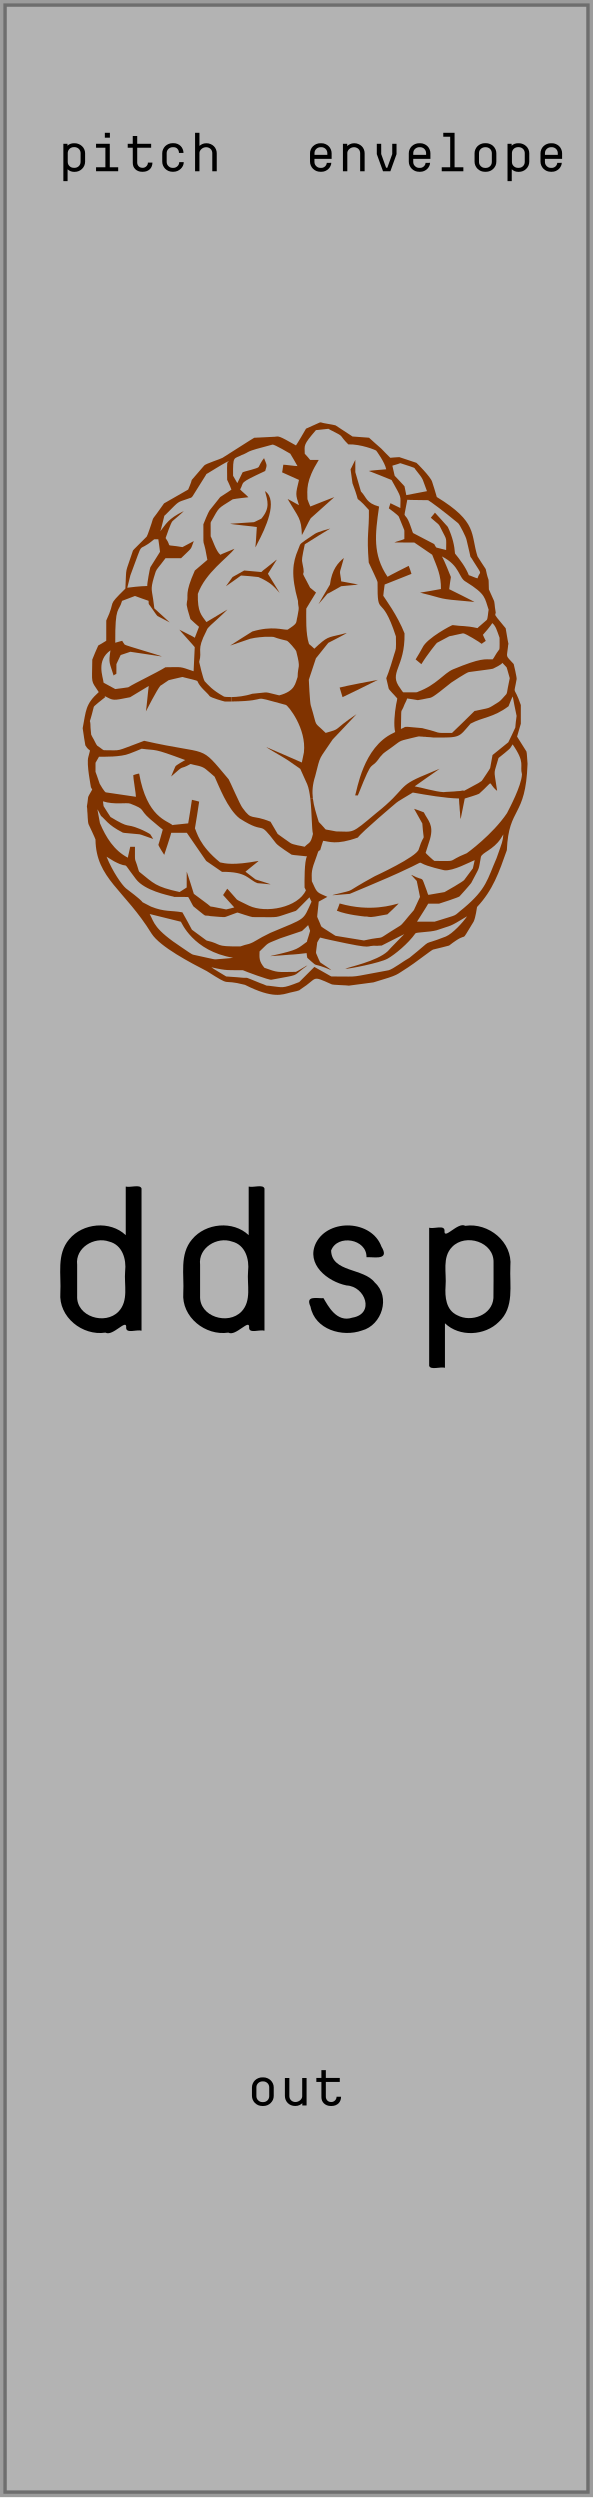
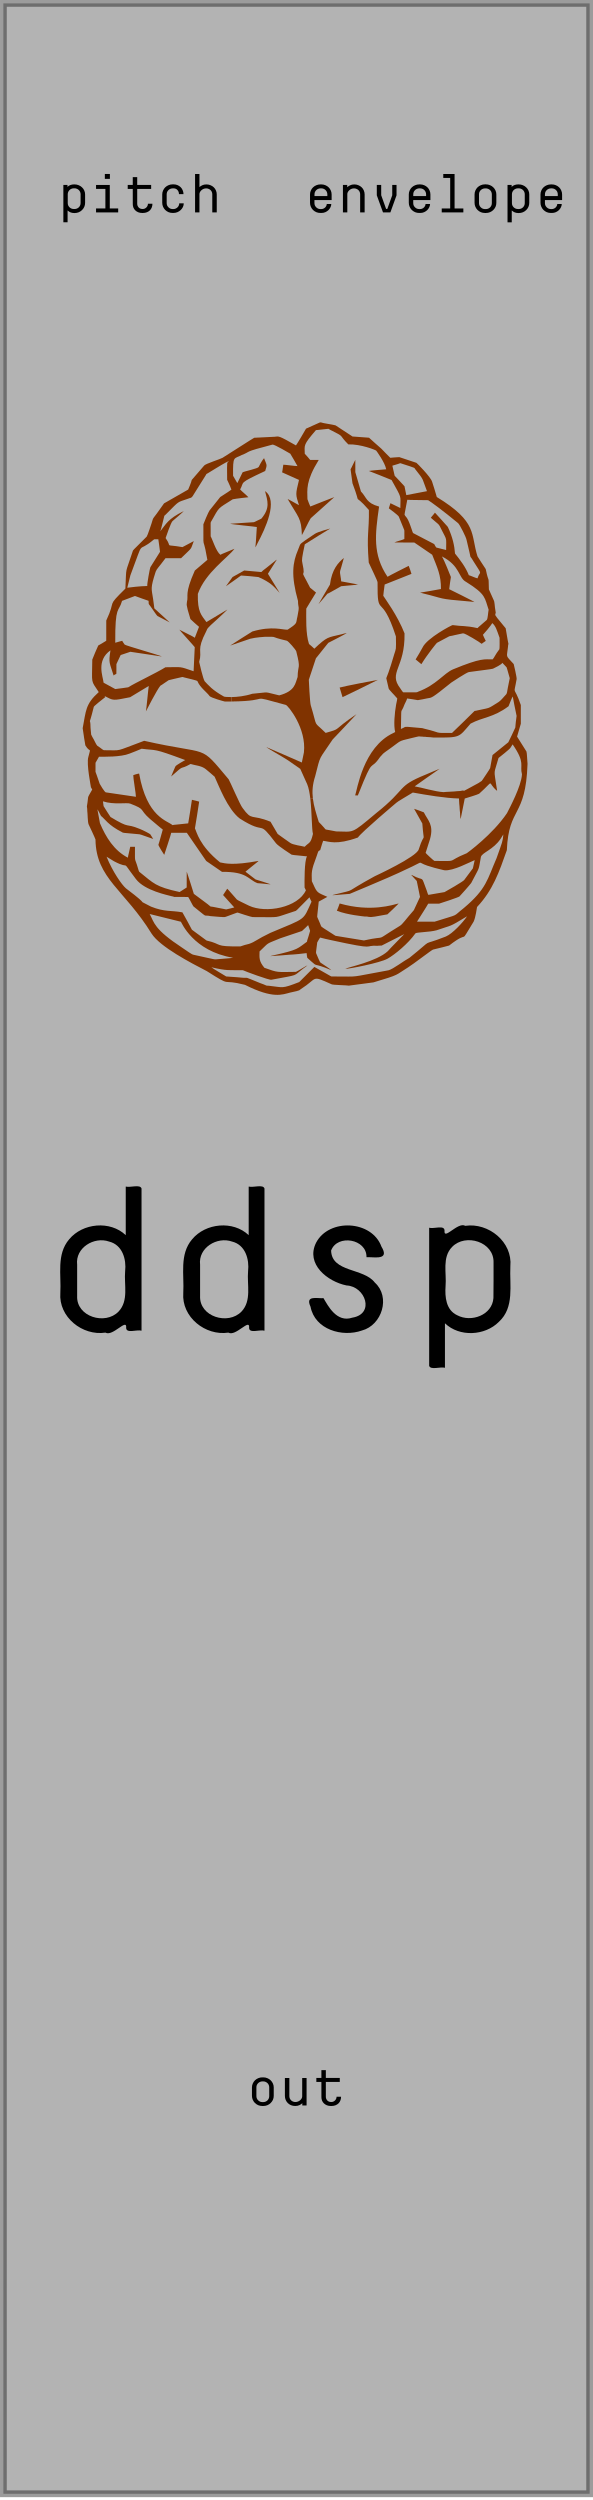
<svg xmlns="http://www.w3.org/2000/svg" width="30.48mm" height="128.5mm" viewBox="0 0 30.48 128.5" version="1.1" id="svg8">
  <defs id="defs2">
    <linearGradient id="b8b09e1c-faa9-4d01-91c8-df52100a3bde" x1="67.5" x2="67.5" y2="380" gradientUnits="userSpaceOnUse">
      <stop offset="0" stop-color="#ebebeb" id="stop2" />
      <stop offset="1" stop-color="#e1e1e1" id="stop4" />
    </linearGradient>
    <linearGradient id="b8b09e1c-faa9-4d01-91c8-df52100a3bde-3" x1="67.5" x2="67.5" y2="380" gradientUnits="userSpaceOnUse">
      <stop offset="0" stop-color="#ebebeb" id="stop2-2" />
      <stop offset="1" stop-color="#e1e1e1" id="stop4-1" />
    </linearGradient>
    <linearGradient id="b8b09e1c-faa9-4d01-91c8-df52100a3bde-5" x1="67.5" x2="67.5" y2="380" gradientUnits="userSpaceOnUse">
      <stop offset="0" stop-color="#ebebeb" id="stop2-3" />
      <stop offset="1" stop-color="#e1e1e1" id="stop4-16" />
    </linearGradient>
    <linearGradient id="b8b09e1c-faa9-4d01-91c8-df52100a3bde-6" x1="67.5" x2="67.5" y2="380" gradientUnits="userSpaceOnUse">
      <stop offset="0" stop-color="#ebebeb" id="stop2-4" />
      <stop offset="1" stop-color="#e1e1e1" id="stop4-7" />
    </linearGradient>
  </defs>
  <g id="layer2" transform="matrix(0.9958208,0,0,1.000006,-0.3290048,-0.5627446)" style="display:inline">
    <rect style="opacity:1;fill:#b3b3b3;stroke:#000000;stroke-width:0.348;stroke-opacity:0.39" id="rect174" width="30.26" height="128.005" x="0.505" y="0.737" />
-     <g aria-label="pitch" transform="matrix(1.002099,0,0,0.9979054,0,5.291637)" id="text102-4-7" style="font-style:normal;font-variant:normal;font-weight:normal;font-stretch:normal;font-size:2.828px;line-height:1.25;font-family:DecimaMonoW01-Regular;-inkscape-font-specification:'DecimaMonoW01-Regular, Normal';font-variant-ligatures:normal;font-variant-caps:normal;font-variant-numeric:normal;font-variant-east-asian:normal;display:inline;stroke-width:0.265">
+     <g aria-label="pitch" transform="matrix(1.002099,0,0,0.9979054,0,7.408292)" id="text102-4-7" style="font-style:normal;font-variant:normal;font-weight:normal;font-stretch:normal;font-size:2.828px;line-height:1.25;font-family:DecimaMonoW01-Regular;-inkscape-font-specification:'DecimaMonoW01-Regular, Normal';font-variant-ligatures:normal;font-variant-caps:normal;font-variant-numeric:normal;font-variant-east-asian:normal;display:inline;stroke-width:0.265">
      <path d="m 3.593,2.667 h 0.212 v 0.099 q 0.065,-0.065 0.153,-0.096 0.088,-0.031 0.178,-0.031 h 0.04 q 0.11,0 0.209,0.042 0.099,0.04 0.17,0.11 0.074,0.068 0.116,0.164 0.042,0.093 0.042,0.201 v 0.433 q 0,0.107 -0.042,0.204 -0.042,0.096 -0.116,0.167 -0.071,0.071 -0.17,0.113 -0.099,0.04 -0.209,0.04 h -0.034 q -0.091,0 -0.178,-0.034 -0.088,-0.037 -0.153,-0.099 V 4.59 H 3.593 Z m 0.888,0.478 q 0,-0.062 -0.025,-0.119 Q 4.433,2.969 4.39,2.93 4.348,2.887 4.291,2.865 4.235,2.839 4.167,2.839 H 4.136 q -0.068,0 -0.127,0.025 -0.057,0.023 -0.099,0.065 -0.042,0.042 -0.068,0.099 -0.023,0.057 -0.023,0.119 v 0.453 q 0,0.065 0.023,0.122 0.025,0.054 0.068,0.096 0.042,0.04 0.099,0.065 0.059,0.023 0.127,0.023 H 4.167 q 0.068,0 0.124,-0.023 0.057,-0.025 0.099,-0.065 0.042,-0.042 0.065,-0.096 0.025,-0.057 0.025,-0.122 z" style="stroke-width:0.265" id="path106" />
      <path d="m 5.277,2.667 h 0.707 V 3.877 H 6.417 V 4.081 H 5.277 V 3.877 H 5.758 V 2.87 H 5.277 Z M 5.73,2.101 H 5.99 V 2.353 H 5.73 Z" style="stroke-width:0.265" id="path108" />
      <path d="M 7.168,2.87 H 6.908 V 2.667 H 7.168 V 2.265 H 7.397 V 2.667 H 8.115 V 2.87 H 7.397 v 0.766 q 0,0.107 0.074,0.189 0.074,0.079 0.192,0.079 h 0.028 q 0.054,0 0.099,-0.023 0.048,-0.023 0.082,-0.059 0.037,-0.037 0.057,-0.085 0.02,-0.048 0.02,-0.102 h 0.232 q 0,0.102 -0.034,0.189 -0.031,0.085 -0.096,0.15 -0.062,0.062 -0.156,0.099 -0.09,0.037 -0.212,0.037 h -0.028 q -0.116,0 -0.206,-0.037 -0.091,-0.037 -0.153,-0.099 -0.062,-0.062 -0.096,-0.144 -0.031,-0.085 -0.031,-0.178 z" style="stroke-width:0.265" id="path110" />
      <path d="m 9.548,3.139 q 0,-0.122 -0.076,-0.209 -0.074,-0.088 -0.209,-0.088 h -0.031 q -0.068,0 -0.127,0.025 -0.057,0.023 -0.099,0.065 -0.042,0.04 -0.068,0.096 -0.023,0.057 -0.023,0.119 v 0.453 q 0,0.065 0.023,0.122 0.025,0.054 0.068,0.096 0.042,0.042 0.099,0.068 0.059,0.023 0.127,0.023 h 0.017 q 0.068,0 0.124,-0.023 0.057,-0.025 0.099,-0.065 0.042,-0.04 0.065,-0.093 0.025,-0.057 0.025,-0.116 h 0.232 q 0,0.099 -0.042,0.189 -0.042,0.09 -0.116,0.158 -0.071,0.068 -0.17,0.11 -0.099,0.04 -0.209,0.04 h -0.034 q -0.113,0 -0.212,-0.04 Q 8.915,4.027 8.841,3.956 8.771,3.886 8.728,3.79 8.686,3.693 8.686,3.586 V 3.156 q 0,-0.107 0.042,-0.201 0.042,-0.096 0.113,-0.167 0.074,-0.071 0.17,-0.11 0.099,-0.042 0.212,-0.042 h 0.048 q 0.11,0 0.204,0.04 0.093,0.04 0.161,0.107 0.068,0.068 0.105,0.161 0.04,0.091 0.04,0.195 z" style="stroke-width:0.265" id="path112" />
      <path d="M 11.264,4.081 V 3.148 q 0,-0.062 -0.023,-0.119 -0.023,-0.057 -0.065,-0.096 -0.042,-0.042 -0.102,-0.065 -0.057,-0.025 -0.124,-0.025 -0.068,0 -0.133,0.025 -0.062,0.025 -0.11,0.068 -0.048,0.042 -0.076,0.096 -0.028,0.051 -0.028,0.102 v 0.947 h -0.226 v -1.98 h 0.226 v 0.676 q 0.051,-0.048 0.141,-0.093 0.09,-0.045 0.218,-0.045 0.116,0 0.212,0.042 0.099,0.04 0.17,0.11 0.071,0.068 0.11,0.164 0.04,0.093 0.04,0.201 V 4.081 Z" style="stroke-width:0.265" id="path114" />
    </g>
    <g id="ba5d43d3-4b1f-4edf-a122-4eca169245ef" data-name="components" style="display:inline" transform="matrix(0.2645833,0,0,0.2645833,-2.578269,2.221235)">
      <g aria-label="ddsp" id="text2776" style="font-size:40px;line-height:1.25;font-family:DecimaMonoW01-Regular;-inkscape-font-specification:'DecimaMonoW01-Regular, Normal'">
        <path id="path70" d="m 38.603,252.242 c -0.91,-0.279 -2.996,0.618 -3,-0.568 0.203,-1.978 -2.627,1.78 -4.042,0.94 -4.475,0.683 -9.163,-3.019 -8.797,-7.711 0.204,-3.519 -0.79,-7.483 1.725,-10.419 2.638,-3.168 7.996,-3.679 11.035,-0.802 0,-3.147 0,-6.293 0,-9.44 0.91,0.243 2.799,-0.493 3.08,0.378 0,9.207 0,18.414 0,27.622 z m -12.56,-6.76 c -0.195,4.056 5.487,5.74 8.08,3.04 2.016,-2.109 1.053,-5.193 1.28,-7.809 0.278,-2.355 -0.534,-5.156 -3.13,-5.788 -2.908,-1.02 -6.622,1.201 -6.23,4.496 0,2.021 0,4.041 0,6.062 z" />
        <path id="path72" d="m 62.587,252.242 c -0.91,-0.279 -2.996,0.618 -3,-0.568 0.203,-1.978 -2.627,1.78 -4.042,0.94 -4.475,0.683 -9.163,-3.019 -8.797,-7.711 0.204,-3.519 -0.79,-7.483 1.725,-10.419 2.638,-3.168 7.996,-3.679 11.035,-0.802 0,-3.147 0,-6.293 0,-9.44 0.91,0.243 2.799,-0.493 3.08,0.378 0,9.207 0,18.414 0,27.622 z m -12.56,-6.76 c -0.195,4.056 5.487,5.74 8.08,3.04 2.016,-2.109 1.053,-5.193 1.28,-7.809 0.278,-2.355 -0.534,-5.156 -3.13,-5.788 -2.908,-1.02 -6.622,1.201 -6.23,4.496 0,2.021 0,4.041 0,6.062 z" />
        <path id="path74" d="m 82.491,237.962 c 0.074,-3.575 -5.692,-4.516 -6.902,-1.298 0.102,4.296 6.372,3.36 8.532,6.237 3.113,2.794 1.383,8.265 -2.51,9.3 -3.841,1.362 -9.188,-0.173 -10.04,-4.62 -1.06,-2.269 1.218,-1.572 2.528,-1.66 0.883,1.476 2.566,4.815 5.627,3.787 4.447,-0.728 2.549,-6.091 -1.135,-6.257 -3.7,-0.753 -8.008,-4.14 -5.94,-8.29 2.502,-4.797 10.886,-4.403 12.76,0.76 1.483,2.424 -0.806,2.106 -2.438,2.04 -0.161,0 -0.322,0 -0.482,0 z" />
        <path id="path76" d="m 94.716,232.242 c 0.91,0.279 2.996,-0.618 3,0.568 -0.203,1.978 2.627,-1.78 4.042,-0.94 4.515,-0.67 9.259,3.124 8.797,7.86 -0.179,3.679 0.84,7.984 -2.24,10.792 -2.716,2.728 -7.697,2.989 -10.52,0.28 0,2.88 0,5.76 0,8.64 -0.91,-0.243 -2.799,0.493 -3.08,-0.378 0,-8.941 0,-17.881 0,-26.822 z m 12.56,6.76 c 0.125,-4.03 -5.464,-5.735 -8.08,-3.04 -2.006,2.041 -1.058,5.065 -1.28,7.62 -0.148,2.121 0.081,4.661 2.292,5.667 2.7,1.432 6.814,-0.017 7.045,-3.355 0.051,-2.296 0.009,-4.595 0.022,-6.892 z" />
      </g>
    </g>
    <g aria-label="out" transform="scale(1.002099,0.9979054)" id="text102-2" style="font-style:normal;font-variant:normal;font-weight:normal;font-stretch:normal;font-size:2.828px;line-height:1.25;font-family:DecimaMonoW01-Regular;-inkscape-font-specification:'DecimaMonoW01-Regular, Normal';font-variant-ligatures:normal;font-variant-caps:normal;font-variant-numeric:normal;font-variant-east-asian:normal;display:inline;stroke-width:0.265">
      <path d="m 14.429,108.517 q 0,0.107 -0.042,0.204 -0.042,0.093 -0.116,0.164 -0.071,0.071 -0.17,0.113 -0.099,0.04 -0.209,0.04 h -0.048 q -0.113,0 -0.212,-0.04 -0.096,-0.042 -0.17,-0.113 -0.071,-0.071 -0.113,-0.167 -0.042,-0.096 -0.042,-0.204 v -0.43 q 0,-0.107 0.042,-0.201 0.042,-0.096 0.113,-0.167 0.074,-0.071 0.17,-0.11 0.099,-0.042 0.212,-0.042 h 0.048 q 0.11,0 0.209,0.042 0.099,0.04 0.17,0.11 0.074,0.071 0.116,0.167 0.042,0.093 0.042,0.201 z m -0.232,-0.441 q 0,-0.062 -0.025,-0.119 -0.023,-0.057 -0.065,-0.096 -0.042,-0.042 -0.099,-0.065 -0.057,-0.025 -0.124,-0.025 h -0.031 q -0.068,0 -0.127,0.025 -0.057,0.023 -0.099,0.065 -0.042,0.04 -0.068,0.096 -0.023,0.057 -0.023,0.119 v 0.453 q 0,0.065 0.023,0.122 0.025,0.054 0.068,0.096 0.042,0.042 0.099,0.068 0.059,0.023 0.127,0.023 h 0.031 q 0.068,0 0.124,-0.023 0.057,-0.025 0.099,-0.065 0.042,-0.042 0.065,-0.096 0.025,-0.057 0.025,-0.122 z" id="path202" />
      <path d="m 15.234,107.595 v 0.933 q 0,0.065 0.023,0.122 0.023,0.054 0.065,0.096 0.042,0.04 0.099,0.065 0.059,0.023 0.127,0.023 0.068,0 0.13,-0.025 0.065,-0.025 0.113,-0.068 0.048,-0.042 0.076,-0.093 0.028,-0.054 0.028,-0.105 v -0.947 h 0.226 v 1.414 H 15.901 v -0.116 q -0.051,0.051 -0.144,0.099 -0.093,0.045 -0.221,0.045 -0.116,0 -0.215,-0.04 -0.096,-0.04 -0.167,-0.11 -0.071,-0.071 -0.11,-0.164 -0.04,-0.096 -0.04,-0.204 v -0.925 z" id="path204" />
      <path d="m 16.884,107.798 h -0.26 v -0.204 h 0.26 v -0.402 h 0.229 v 0.402 h 0.718 v 0.204 h -0.718 v 0.766 q 0,0.107 0.074,0.189 0.074,0.079 0.192,0.079 h 0.028 q 0.054,0 0.099,-0.023 0.048,-0.023 0.082,-0.059 0.037,-0.037 0.057,-0.085 0.02,-0.048 0.02,-0.102 h 0.232 q 0,0.102 -0.034,0.189 -0.031,0.085 -0.096,0.15 -0.062,0.062 -0.156,0.099 -0.09,0.037 -0.212,0.037 h -0.028 q -0.116,0 -0.206,-0.037 -0.09,-0.037 -0.153,-0.099 -0.062,-0.062 -0.096,-0.144 -0.031,-0.085 -0.031,-0.178 z" id="path206" />
    </g>
    <g id="XMLID_1_" transform="matrix(0.01847649,0,0,0.01839916,3.439927,20.78962)" style="fill:#803300">
      <path d="m 969.478,296.833 c 0,0.01 0,0.03 -0.01,0.04 -0.15,-0.02 0.01,-0.04 0.01,-0.04 z" id="path268" style="fill:#803300" />
      <path d="m 887.138,799.953 c -5.58,3.2 -95.63,47.27 -98.52,48.27 l -8.1,-26.79 c 13.08,-3.84 100.47,-20.65 106.62,-21.48 z" id="path270" style="fill:#803300" />
      <path d="m 780.568,1424.613 c 87.23,24.81 148.16,3.89 164.84,-0.07 -0.35,1.25 -30.44,29.56 -31.39,30.43 -11.52,1.82 -22.94,4.25 -34.44,6.19 -20.22,3.5 -16.26,-0.9 -29.58,-0.18 -1,-0.22 -48.14,-4.36 -77.19,-16.08 3.18,-6.52 5.06,-13.57 7.76,-20.29 z" id="path272" style="fill:#803300" />
      <path d="m 784.798,538.293 c -36.07,19.64 -29.68,17.46 -38.47,20.99 -1.59,2.38 -24.33,28.58 -24.8,28.96 1.48,-3.47 17.29,-29.18 31.95,-54.49 5.35,-42.38 22.69,-61.04 38.8,-74.34 -11.97,46.79 -12.57,29.93 -8.27,57.55 0.19,2.6 0.83,5.16 0.73,7.79 5.03,1.27 42.3,7.26 47.28,9.14 -3.95,0 -43.34,4.39 -47.22,4.4 z" id="path274" style="fill:#803300" />
      <path d="m 663.148,791.873 c 0.56,-35.63 9.42,-19.58 -3.79,-71.55 -1.25,-4.52 -21.88,-28.65 -26.45,-29.77 -53.36,-12.42 -20.88,-10.71 -61.19,-10.92 0,0 -24.74,1.28 -41.07,5.46 -3.35,0.88 -56.04,19.13 -56.04,19.13 0.75,-1.01 60.92,-38.77 61.99,-39.43 56.05,-16.58 85.34,-3.94 98.66,-5.1 29.88,-19.62 22.14,-16.88 27.51,-37.3 6.6,-32.28 1.56,-21.31 1.43,-42.88 -20.23,-72.43 -14.88,-107.64 0.15,-142.89 6.94,-15.35 0.98,-13.32 20.44,-26.77 5.96,-4.12 14.31,-9.69 26.13,-17.65 9.23,-6.22 42.46,-14.98 43.48,-15.11 -2.83,1.55 -56.98,34.55 -71.24,44.12 -8.06,38.1 -8.88,44.06 -6.8,51.94 12.55,56.34 -13.93,1.19 21.67,69.33 1.4,1.44 15.71,12.95 16.51,13.5 -7.25,12.22 -27.31,44.11 -27.27,44.87 0.05,21.72 -2.06,70.27 7.66,98.88 1.29,1.17 12.83,10.55 14.86,13.15 36.85,-34.6 36.82,-30.85 75.13,-40.08 5.16,-1.13 10.17,-3.26 15.5,-3.42 -1.53,1.03 -41.71,22.65 -51.67,27.19 -0.24,0.41 -34.33,42.61 -34.5,43.12 0,0 -1.56,5.44 -19.82,59.97 -0.17,0.41 3.01,63.47 5.28,70.87 20.84,68.6 4.73,41.01 41.74,77.58 47.34,-13.77 13.42,-2.82 86.24,-52.42 -0.82,1.51 -65.76,69.67 -66.63,70.67 -40.52,61.16 -32.67,39.56 -48.97,103.04 -7.48,23.06 -8.68,42.84 -6.31,62.35 l -7.13,0.64 c -1.85,-16.25 -4.57,-31.01 -8.83,-41.08 -1.73,-4.21 -19.3,-42.75 -19.3,-42.76 -0.16,-0.08 -32.97,-23.02 -33.12,-23.12 -17.88,-11.93 -59.31,-34.6 -61.64,-37.69 2.5,0.77 96.83,42.03 99.14,43.05 l 5.82,-28.08 c 7.71,-67.53 -44.57,-131.44 -50.49,-132.81 -114.88,-31.13 -29.46,-11.13 -151.72,-9.55 l -0.14,-12.33 c 15.34,-0.24 37.01,-2.35 58.18,-9.29 53.71,-4.63 26.95,-6.46 75.2,4.51 44.81,-11.95 44.71,-33.62 51.4,-51.37 z" id="path276" style="fill:#803300" />
      <path d="m 572.148,272.573 c 37.76,26.53 0.62,104.93 -21,145.59 -1.67,3.98 -3.53,7.89 -5.66,11.63 -0.57,-5.46 1.09,-10.78 1.1,-16.21 0.17,-0.59 2.6,-36.57 2.58,-40.63 -5.93,-1.42 -70.93,-7.29 -74.57,-9.16 0,0 7.18,-0.74 66.54,-4.34 7,-2.9 13.66,-6.81 20.64,-9.87 25.42,-30.17 17.4,-49.22 10.37,-77.01 z" id="path278" style="fill:#803300" />
      <path d="m 504.998,508.443 c -6.64,5.08 -39.12,27.98 -42.09,29.94 3.75,-6.04 16,-21.5 18.44,-25.69 0,0 24.67,-13.65 32.61,-18.29 0.52,-0.06 38.11,3.31 39.11,3.53 14.7,0.96 4,2.55 19.97,-8.64 32.95,-25.99 28.65,-23.58 31.88,-25.11 -0.53,0.84 -24.16,38.48 -24.76,39.27 0.9,1.18 32,52.19 32,52.19 0.08,0.22 0.23,0.68 0.31,0.91 -17.33,-19.64 -25.41,-28.84 -58.69,-43.79 -2.19,-0.63 -46.4,-4.67 -48.78,-4.32 z" id="path280" style="fill:#803300" />
      <path d="m 1141.308,778.183 c -6.71,1.35 -47.84,28.46 -48.84,29.29 -57.51,46.34 -54.11,41.75 -67.22,44.12 -1,0.21 -25.09,5.26 -26.32,5.01 -1,-0.19 -28.24,-4.86 -29.94,-4.71 -1.27,5.81 -4.81,10.71 -7.04,16.14 -12.27,33.65 -8.34,-3.72 -10.21,69.11 17.15,-7.4 6.34,-5.25 18.18,-6.03 60.64,5.52 33.62,2.35 48.47,5.58 48.46,11.34 23.01,12.16 76.04,11.5 1.61,-1.63 62.1,-59.76 62.96,-61.41 3.2,-0.05 6.21,-1.34 9.35,-1.83 35.79,-7.97 25.47,-2.83 57.43,-22.84 4.84,-2.52 16.04,-15.46 16.74,-16.46 10.05,-10.18 4.48,-3.35 14.82,-50.46 -5.85,-21.59 -8.78,-30.32 -8.78,-30.32 -0.15,-0.18 -11.14,-11.82 -11.88,-12.56 -1.38,4.53 -21.98,14.47 -25.06,15.87 -2.55,1.07 0.38,1.14 -68.7,10 z m -95.43,697.26 c 73.78,-23.56 47,-10.86 81.69,-38.2 63.64,-53.55 65.26,-79.42 91.38,-139.32 16.35,-46.46 17.16,-45.74 18.89,-66.29 -2.37,4.05 -4.96,7.95 -7.38,11.97 -20.84,31.26 -52.44,38.8 -55.35,51.18 -7.75,41.86 -1.24,22.6 -27,72.55 -4.3,6.04 -31.94,36.97 -32.94,37.68 -1.52,2.04 -55.16,19.94 -56.95,20.13 -10.11,0.06 -20.22,-0.05 -30.33,0.05 -1.64,4.14 -30.79,49.28 -31.27,50.28 16.42,-0.02 32.84,0.03 49.26,-0.03 z m -95.78,-1280.85 c -2.08,0.42 -4,1.34 -5.96,2.07 -5.46,1.67 -10.95,3.21 -16.37,4.95 1.57,7.78 6.34,27.5 6.45,28.11 0.88,1 25.3,26.52 27.47,29.33 1.76,8.24 3.32,16.54 5.05,24.79 0.22,-0.05 57.58,-10.98 57.74,-11.07 -14.19,-35.73 -6,-28.19 -32.57,-61.1 -4.7,-5.04 7.62,-1.15 -41.81,-17.08 z m 19.37,102.28 c -2.79,16.65 -7.76,38.7 -7.62,41.62 3.18,7.17 7.29,4.54 16.95,32.42 2.91,7.25 5.24,16.41 6.82,18.84 0,0.01 59.1,30.85 59.1,30.85 1.91,2.62 4.41,10.3 7.55,10.13 6.45,1.39 25.72,6.42 25.72,6.42 0.36,-37.04 2.35,-26.41 -11.92,-55.02 -10.35,-21.69 -7.31,-13.86 -30.83,-35.13 3.49,-5.02 8.18,-9.08 11.47,-14.26 2.93,2.83 34.99,38.78 35.93,39.78 13.67,28.54 18.75,53.69 20.17,74.49 14.16,17.58 29.61,37.65 38.58,60.53 4.83,1.13 18.39,7.6 24.24,8.82 7.08,-23.47 15.96,-4.62 -11.23,-47.53 -14.89,-26.28 -1.91,10.05 -19.31,-59.9 -1.46,-8.31 -19.01,-42.53 -23.47,-46.67 -21.33,-17.63 -40.07,-32.33 -54.45,-43.23 -16.31,-12.35 -27.02,-19.8 -29.56,-21.07 -51.08,-0.5 -57.52,-0.93 -58.14,-1.09 0.01,-0.01 0.01,-0.03 0.01,-0.04 0,0 -0.16,0.02 -0.01,0.04 z m -782.2,245.7 c 8.39,-1.27 34.68,-4.39 55.83,-4.89 -1.01,-5.31 7.52,-50.72 8.58,-52.33 8.72,-14.56 18.37,-28.54 27.06,-43.12 0.28,-1.1 -4.64,-33.2 -4.75,-35.12 -14.02,-0.02 -10.45,-0.35 -13.39,1.52 -49.3,41.55 -23.2,-10.37 -64.62,99.15 -3.02,11.57 -5.9,23.17 -8.71,34.79 z m 295.69,1033.68 c -112.23,-18.51 -144.41,-99.29 -145.91,-100.63 0,0 -87.12,-21.55 -87.13,-21.55 12.92,24.15 11.05,41.66 90.95,94.3 12.75,8.27 26.48,18.91 31.36,19.49 22.46,4.4 58.49,13.76 61.66,12.84 1,-0.28 46.8,-3.28 49.07,-4.45 z m -107.11,-893.83 c 0.22,-0.3 11.7,-30.35 11.83,-30.7 -3.03,-2.48 -22.56,-19.7 -24.04,-21.63 -14.16,-45.76 -9.66,-39.77 -9.73,-47.91 5.09,-18.81 -7.71,-20.91 22.04,-87.64 2.47,-2 35.02,-29.83 35.02,-29.83 0.27,-1.1 -0.49,-2.22 -0.61,-3.33 -7.99,-47.51 -9.99,-38.49 -10.44,-50.39 -0.23,-6.14 -0.05,-17.82 -0.07,-45.65 -0.05,-0.84 14.65,-35.81 17.12,-38.53 9.75,-12.68 19.76,-25.18 29.89,-37.56 16.79,-10.32 30.3,-20.09 31.3,-20.77 -4.4,-12.35 -11.39,-26.2 -11.88,-27.39 -0.61,-59.58 -0.66,-44.28 4.93,-52.44 -2.84,1.37 -5.61,2.88 -8.56,4 -8.91,4.48 -48.87,29.14 -49.94,29.79 -7.93,4.72 -1.47,-0.66 -9.22,10.59 -44.38,69.11 -29.49,53.81 -47.46,61.18 -30.49,10.73 -21.78,4.22 -57.74,40.23 -2.45,2.38 -4.72,4.96 -7.44,7.03 -4.37,15.51 -8.51,36.97 -11.41,43.36 16.13,-19.96 20.56,-34.24 65.89,-56.6 -1.85,2.77 -25.62,22.91 -31.59,28.08 -4.22,2.81 -19.11,46.52 -19.4,47.52 20.89,29.17 -8.21,15.68 47.11,25.23 0,0 29.68,-15.66 31.61,-16.81 -10.75,27.21 -1.06,14.02 -35.47,47.79 -14.53,0.14 -29.06,-0.02 -43.59,0.07 -21.02,28.3 -23.39,28.07 -27.37,37.52 -15.6,48.24 -11.47,46.81 -7.24,76.16 1.96,16 3.5,26.42 3.5,26.42 l 42.95,39.21 -34.25,-17.88 c -2.47,-1.94 -13.79,-18.87 -15.29,-21.11 -9.31,-14.45 -9.36,-8.23 -9.54,-21.34 -1,-0.33 -35.71,-12.3 -37.97,-13.54 -0.84,0.38 -31.3,12.05 -36.1,13.69 -9.4,33.72 -19.68,9.91 -19.02,117.01 4.86,-1.36 18.36,-5.48 19.55,-5.5 1.55,3.96 4.55,7.06 6.74,10.65 1.89,2.59 102.3,30.98 103.98,33.25 -0.77,-0.13 -88.06,-13.16 -88.06,-13.16 l -27.08,9.07 c -12.75,26.71 -11.75,25.31 -11.89,25.61 -0.16,8.85 0.01,17.71 -0.08,26.56 -2.31,2.14 -5.77,2.53 -7.76,5.08 -11.03,-36.51 -14.71,-33.51 -8.75,-70.36 -40.51,28.47 -21.02,72.96 -19.22,90.4 0.25,0.19 30.28,16.77 32.56,17.75 1.99,-0.33 35.36,-4.33 36.21,-4.92 21.67,-13.55 76.9,-39.19 104.1,-55.98 49.6,-0.45 37.49,-2.76 78.59,11.15 l 3.16,-67.3 c -1.11,-2.16 -42.21,-47.09 -42.98,-48.84 10.17,5.77 39.82,19.32 43.11,22.71 z m 389.9,717.36 c 68.07,-17.07 19.3,-0.36 112.62,-51.17 1,-0.56 118,-54.2 123.18,-75.39 17.93,-56.28 14.83,-6.33 9.93,-72.14 -0.16,-0.28 -21.37,-38.34 -22.94,-40.97 9.24,2.8 18.15,6.57 27.2,9.92 11.02,22.87 28.55,33.82 17.24,74.68 -8.51,27.29 -12.27,38.52 -12.27,38.52 0.5,1.36 23.18,22.6 24.68,22.55 71.93,0.19 28.82,3.33 90.27,-21.57 1,-0.44 72.08,-52.02 112.35,-111.91 6.94,-13.61 40.11,-75.44 41.88,-108.39 -7.04,-26.35 10.57,-30.73 -26.13,-83.78 -2.06,2.88 -3.86,5.95 -5.7,8.98 -1.7,4.28 -31.73,27.17 -33.68,29.02 -13.37,49.03 -13.54,27.05 -5.2,83.34 0.35,2.86 1.18,5.66 1.23,8.56 -30.43,-24.91 -3.78,-33.22 -50.23,7.99 -2.14,1.87 -39.18,13.21 -40.18,13.41 0.03,0.93 -11.27,56.35 -11.42,57.27 -1.62,-2.85 -1.42,-20.39 -2.48,-24.27 0.1,-3.58 -0.83,-7.06 -0.64,-10.65 -0.34,-1.53 -1.19,-10.71 -1.58,-22.45 -37.74,-0.72 -91.9,-9.98 -128.9,-16.64 -15.16,9.27 -44.2,26.07 -45.99,28.52 -1.01,0.87 -97.46,82.06 -107.4,97.1 -60.95,22.09 -81.98,10.72 -97.12,9.22 -1.28,2.48 -4.58,13.99 -8.28,26.06 -6,2.91 -4.6,1.23 -9.4,15.29 -16.85,44.33 -14.32,46.21 -13.92,71.57 13.59,29.5 12.69,30.25 33.16,39.19 2.93,1.28 6.29,2.72 10.19,4.44 -7.89,4.68 -16.11,8.76 -24.1,13.27 -3.85,41.83 -5.27,41.39 -3.66,44.21 14.52,31.81 6.62,22 17.42,30.22 35.06,21.9 31.79,21.11 34.31,21.37 0,0 76.94,12.61 78.16,12.74 74.35,-16.56 20.75,7.76 99.83,-40.41 8.22,-4.55 16.48,-18.01 39.73,-44.32 5.78,-11.84 17.12,-36.87 17.12,-36.87 -0.05,-0.15 -9.08,-44.62 -9.08,-44.62 l -15.48,-16.88 c 0.77,0.08 1.57,0.19 2.28,0.61 37.39,20.27 22.88,-4.27 41.41,44.22 1.39,3.66 2.08,7.62 4.2,10.97 0.33,-0.02 42.13,-7.43 45.16,-7.75 3.76,-1.76 52.96,-30.16 54.99,-33.87 0.29,-0.53 23.9,-32.13 24.24,-32.54 0,0 2.57,-12.9 5.07,-22.94 -12.33,4.74 -60.83,31.32 -84.94,28.3 -4.92,-1.27 -46.75,-10.09 -63.73,-19.76 -7.17,-2.97 4.37,-3.79 -63.8,27.15 -8.34,3.79 -17.88,8.05 -28.79,12.84 -19.78,8.97 -101.88,43.25 -107.87,45.74 -0.81,0.01 -38.44,2.89 -40.05,3.27 -2.78,-0.25 -5.46,0.69 -8.22,0.54 1.51,-1.22 3.55,-1.23 5.33,-1.79 z m -76.33,-106.77 c -15.07,-2.02 -37.55,-3.2 -42.99,-4.71 -1,-0.63 -37.56,-24.08 -43.63,-31.82 -54.07,-71.19 -23.15,-19.17 -101.46,-69.3 -34.62,-26.86 -58.55,-92.35 -70.07,-116.74 -0.32,-0.77 -23.91,-20.39 -24.56,-20.92 -12.29,-10.37 -31.28,-10.62 -42.66,-14.62 -34.32,19.37 -12.33,-2.76 -54.25,35.01 0.07,-0.25 9.26,-22.82 11.67,-27.7 1.39,-4.32 25.9,-16.78 27.64,-18.26 -93.01,-34.65 -76.97,-25.66 -121.66,-31.63 -11.03,5.03 -22.57,9.01 -33.83,13.58 -24.33,10.12 -73.22,8.68 -85.39,8.73 -2.8,5.04 -5.65,10.06 -8.58,15.03 -1.19,0.99 -1.47,-0.15 -1.11,27.21 0,0 6.33,17.06 11.66,33.3 0.29,1 13.94,23.99 17.19,24.05 11.92,1.66 71.96,10.37 84.03,12.34 0.49,-4.92 -7.96,-54.33 -7.4,-60.42 0.63,-0.54 12.86,-4.29 16.37,-4.46 21.64,122.55 78.35,130.96 93.27,144.06 4.7,-1.47 8.45,-0.66 43.79,-4.94 2.25,-11.5 9.06,-56.74 10.42,-65.82 2.49,0.28 19.2,4.79 20.21,5.06 0.07,1.88 -11.48,73.72 -11.81,74.72 4.72,8.95 11.43,47.71 70.37,95.14 14.74,2.86 35.39,8.91 106.95,-4.15 -0.06,0.23 -0.19,0.69 -0.25,0.91 -12.28,9.35 -23.74,19.71 -35.95,29.13 4.35,3.71 23.31,17.69 28.29,21.7 6.14,1.59 40.22,12.69 42.28,13.55 -3.12,0.37 -6.15,-0.73 -9.28,-0.56 -0.23,-0.06 -25.31,-2.72 -27.8,-2.66 -27.17,-10.63 -27.69,-32.22 -99.01,-31.56 -1.68,-0.86 -42.55,-29.28 -44.07,-30.39 -1.84,-3.33 -53.32,-76.59 -54.18,-78.73 -14.52,-0.07 -29.05,-0.03 -43.58,-0.02 -0.42,4.19 -16.6,52.12 -19.54,61.66 -1,-1 -16.83,-26.09 -16.24,-28.26 0.56,-1.7 1.85,-5.93 3.4,-11.16 3.18,-10.71 7.44,-25.57 8.78,-31.27 0,0 -10.75,-8.05 -35.79,-29.65 -32.03,-28.23 -10.04,-25.45 -55.18,-42.78 -10.32,-3.75 -44.93,3.84 -76.12,-6.41 0.01,4.52 1.58,8.85 1.72,13.35 0.96,2.04 18.21,28.87 19.38,30.42 57.65,34.98 38.93,15.68 81.38,33.16 9.53,3.63 29.06,13.92 29.77,15.2 l 8.1,12.98 c -5.69,-1.57 -36.21,-13.29 -38.09,-12.98 -51.91,-4.97 -44.88,-3.52 -49.08,-6.03 -39.41,-19.98 -47.82,-37.26 -58.61,-45.23 -1.54,-2.59 -7.95,-16.08 -10.12,-18.49 0.32,1.59 7.12,37.62 7.1,38.62 16.81,39.92 39.66,76.45 78.01,96.45 0.06,-3.46 5.23,-21.82 6.59,-30.51 4.42,-0.02 8.84,-0.03 13.25,0.01 0.15,50.19 -1.78,24.57 8.79,61.34 0.94,2.76 1.42,5.76 2.93,8.29 41.65,33.26 44.84,41.75 112.95,56.78 0.62,-0.45 19.81,-12.66 19.81,-12.66 0.17,-14.8 -0.03,-29.61 0.1,-44.4 1.72,3.56 19.8,62.05 19.88,62.18 8.34,6.69 42.45,30.87 46.62,35.37 5.01,0.01 22.24,4.34 43.72,8.12 7.65,-1.37 15.09,-3.72 22.65,-5.56 0,0 -31.29,-34.61 -31.3,-34.61 0.01,0 11.58,-17.64 11.58,-17.64 4.21,3.64 17.74,20.17 26.89,30.12 1.68,2.22 23.41,11.81 34.05,17.34 46.79,21.99 136.83,5.4 158.85,-43.14 -1.24,-2.54 -2.69,-5 -3.74,-7.62 -0.13,-13.54 -0.99,-75.52 6.89,-87.1 z m 6.8,114.41 c -40.68,41.27 -35.82,37.3 -42.55,39.25 -63.43,20.13 -31.18,15.85 -116.27,15.96 -3.77,-0.07 -38.94,-11.62 -41.53,-12.53 -1.35,-0.72 -2.34,0.58 -30.88,10.77 -8.37,3.58 -13.82,0.76 -19.64,1.19 -1.17,-0.28 -24.59,-2.21 -25.69,-2.15 -18.95,-4.24 -7.9,5.16 -31.41,-14.06 -3.1,-2.75 -15.85,-12.58 -16.25,-13.18 -1.84,-2.19 -11.82,-22.46 -14.56,-26.23 -62.79,-0.36 -28.44,0.75 -46.02,-2.06 -10.91,-3.12 -75.33,-15.59 -99.9,-47.82 -47.23,-62.27 -9.64,-22.57 -61.4,-49.92 -6.9,-4.25 -13.78,-8.54 -20.74,-12.69 17.11,42.07 42.46,78.39 54.17,88.45 78.68,59.39 19.23,24.02 69.99,50.97 38.57,15.46 55.26,10.06 87.76,16 5.62,9.34 26.14,47.51 26.51,48.52 0.08,0.31 40.71,30.09 40.96,30.21 46.32,10.59 18.65,17.32 94.82,16.34 7.66,-3.04 15.7,-4.89 23.67,-6.89 18.34,-6.18 20.91,-12.34 59.62,-30.81 102.27,-43.11 90.13,-32.65 115.11,-87.15 0,0 -4.58,-8.46 -5.77,-12.17 z m -37.73,-1262.45 c 2.71,-3.12 24.42,-40.11 28.15,-46.85 0,0 33.75,-15.01 39.09,-17.52 h 2.3 c 5.53,2.44 32.07,5.77 40.86,8.26 l 47.61,31.2 c 0.09,0.02 43.34,3.28 46.13,3.38 1.53,1.85 32.48,29 34.35,30.61 4.18,4.29 19.7,20.53 25.01,25.49 0.56,0.12 23.14,-2.25 25.19,-1.86 0.2,0.1 47.62,15.84 47.83,15.91 1.01,0.38 40.15,39.54 43.88,53 1.23,3.62 12.03,37.68 13.04,42.52 115.14,70.29 93.94,103.16 113.7,165.77 0.64,1 19.81,31.33 22.96,35.48 9.45,45.79 7.61,11.54 8.85,56.87 0,-0.04 0.4,0.56 12.61,28.12 4.54,8.38 2.32,13.89 6.54,36.77 -1.3,8.6 -6.38,2.35 17.05,30.64 3.73,4.17 6.86,8.86 10.69,12.94 10.6,66.09 7.7,31.33 6.34,53.04 -3.03,30.11 -8.02,20.65 16.11,47.04 0.39,1 9.13,38.6 8.18,41.99 -8.81,51.31 -8.75,12.7 11.71,72.46 0.17,1.85 0.14,43.31 0.01,52.2 l -10.5,35.98 c 0.23,0.51 26.15,41.64 26.22,41.7 1.57,2.8 2.38,32 3.03,34.39 -5.22,152.5 -52.58,117.63 -57.82,241.19 -21.89,62.18 -39.1,111.8 -83.26,158.8 -0.14,1.01 -4.08,29.7 -9.47,40.74 -44.8,72.37 -5.64,18.1 -68.58,66.92 0,0 -32.52,8.57 -44.88,11.26 -3.54,0.72 -54.93,40.61 -69.71,49.66 -37.21,22.9 -20.87,19.35 -96.69,41.95 -20.63,2.92 -66.47,9.06 -68.82,9.13 -4.72,-1.19 -44.59,-1.64 -48.13,-3.79 -58.87,-26.28 -36.85,-17.74 -85.88,13.4 -5.75,3.27 3.18,2.81 -29.87,9.75 -21.95,5.5 -47.3,18.25 -126.17,-21.57 -71.21,-18.39 -32.04,9.08 -106.69,-38.35 -44.68,-23.02 -130.59,-67.75 -154.29,-104.77 -75.01,-122.23 -155.47,-153.88 -156.71,-262.92 -0.06,-1.79 -18.49,-40.98 -19.05,-41.98 -3,-5.8 -2.85,-33.09 -3.85,-36.83 0.06,-4.65 -0.43,-9.26 -1.13,-13.85 5.96,-33.06 -1.98,-17.44 14.91,-46.9 -1.31,-2.01 -2.58,-4.09 -3.58,-6.25 0.01,-2.05 -13.06,-65.25 -7.28,-84.63 7.55,-30.88 5.72,-9.12 -8.32,-32.48 -0.42,-1.77 -5.92,-34.92 -7.48,-48.04 9.6,-49.32 7.01,-66.67 44.87,-100.87 -22.83,-34.88 -18.72,-20.21 -18.06,-90.71 2.04,-5.32 14,-34.64 16.73,-39.49 0,0 16.47,-9.08 22.27,-13.2 0.03,-18.84 -0.1,-37.68 0.05,-56.5 29.35,-62.32 -1.71,-34.61 53.44,-89.18 3.39,-67.62 -1.77,-35.71 20.55,-104.51 1.16,-3.51 -2.75,0.99 39.03,-40.74 2.28,-2.71 13.25,-36.27 13.58,-37.27 7.08,-22.22 -2.1,-2.16 34.84,-55.59 0.61,-0.49 67,-38.37 67.4,-38.57 0.39,-1.21 8.59,-19.17 10.01,-26.91 0.93,-0.87 32.81,-37.92 34.99,-40.51 5.1,-5.23 45.14,-17.79 50.98,-21.28 84.77,-54.39 88.6,-56.01 88.6,-56.01 1.73,-0.31 54.69,-2.37 56.55,-2.78 12.76,-1.24 9.77,-4.55 59.98,24.15 z m 8.42,166.96 c -9.58,-30.88 -10.04,-28.96 0.07,-70.55 -15.57,-7.39 -31.64,-13.74 -47.2,-21.17 1.79,-7 1.88,-14.27 3.38,-21.31 4.68,-0.31 34.44,4.18 39.53,3.74 -1.55,-3.34 -19.36,-33.66 -20.08,-34.57 -1,-0.66 -44.93,-26.53 -49.54,-25.4 -85.54,22.11 -57.47,18.17 -85.99,29.1 -22.15,12.12 -24.96,0.3 -24.22,58.07 0.35,0.7 10.72,18.35 11.42,19.83 0.18,0.01 0.55,0.05 0.73,0.07 0.23,-0.35 13,-26.31 14.42,-29.61 6.18,-3.21 42.61,-10.46 44.95,-14.98 0.47,-1 8.19,-17.07 14.96,-24.56 8.38,21.55 8.85,17.25 3.25,35.79 -77.24,36.05 -57.28,29.12 -70.03,51.65 5.05,5.65 17.1,15.22 23.16,21.73 0,0 -33.82,3.59 -43.72,5.69 -44.08,28.17 -36.01,19.24 -60.25,61.84 -1.84,3.34 -1.94,-2.74 -1.51,41.69 5.07,8.39 14.82,41.85 27.17,51.58 7.72,-4.2 6.01,-2.65 39.32,-16.82 -18.84,25.25 -81.51,66.79 -102.32,126.01 -1.17,51.08 9.89,58.98 23.95,78.72 l 58.56,-35.03 c -0.16,0.99 -28.08,26.98 -28.89,27.56 -31.14,27.66 -25.89,24.84 -29.97,32.67 -29.12,56.14 -10.25,52.69 -19.93,86.04 0.05,1 10.96,48.34 15.35,54.13 10.47,10.85 20.57,24.29 53.7,42.64 0.59,0.7 8.84,1.73 21.19,1.54 l 0.14,12.33 c -5.76,0.08 -11.99,0.11 -18.71,0.1 -2.32,-0.28 -38.67,-10.47 -42.59,-15.2 -6.72,-10.04 -26.29,-23.5 -33.58,-40.83 -0.93,-1.96 2.44,-1.68 -36.56,-11.07 -2.73,-0.56 -5.53,-2.25 -8.32,-0.94 -7.08,1.92 -32.93,7.23 -35.95,8.47 -8.13,4.97 -19.27,13.69 -22.82,15.17 -9.12,9.84 -40.58,71.85 -40.69,71.95 1.64,-7.35 6.53,-62.95 8,-71.08 -0.01,0 -52.16,31.54 -52.17,31.54 -49.51,9.75 -45.46,9.91 -71.59,-3.59 0.64,1.14 1.41,2.2 2.27,3.17 -36,28.45 -31.62,25.91 -32.87,30.4 -15.76,63.2 -8.63,16.1 -8.27,55.83 0.02,0.06 1.29,15.85 1.74,18.58 2.11,4.55 4.46,8.99 7.06,13.28 2.3,4.07 7.48,15.8 10.29,18.08 8.75,5.15 16.03,12.45 18.29,12.22 54.22,-0.07 25.62,5.71 112.45,-26.26 188.62,42.81 150.54,5.92 236.02,107.59 3,4.23 32.6,73.3 38.84,80 27.4,37.87 22.82,15.8 78.12,38.55 0.7,0.84 18.53,31.52 19.95,34.12 0.53,0.77 34.38,24.42 35.05,24.9 7.24,5.57 32.54,8.52 40.36,10.82 12.76,-13.39 16.31,-7 23.14,-35.81 -3.45,-12.62 -2.94,-59.46 -7.32,-97.95 l 7.13,-0.64 c 2.53,20.8 9.11,41.3 16.49,65.17 0.84,1 13.27,13.57 15.21,16.4 6.24,6.96 -2.32,2.76 33.35,9.99 50.78,0.49 40.21,9.02 110.75,-50.26 89.44,-70.96 55.87,-74.48 138.99,-108.3 10.45,-4.29 38.06,-16.45 39.42,-16.47 -6.66,4.81 -69.65,48.34 -69.89,49.15 17.13,2.52 57.49,15.09 80.91,16.12 2.81,-0.75 32.79,-1.63 35.96,-2.51 3.57,0.08 7.04,-0.78 10.61,-0.68 24.16,-6.04 -13.48,12.39 50.68,-22.1 15.05,-9.91 6.29,-3.62 11.54,-9.33 0.68,-1.01 20.94,-30.8 21.13,-32.41 0.02,-0.13 6.69,-36.45 6.69,-36.58 0,0 44.12,-35.71 44.13,-35.71 0.24,-0.34 19.27,-39.42 19.47,-41 -0.05,-3.72 2.89,-28.03 3.65,-32.56 -2.21,-9.35 -10.2,-50.47 -10.71,-54.25 -1.17,0.09 -11.39,26.14 -11.8,27.25 -43.22,32.23 -70.81,29.7 -106.16,48.55 -34.1,39.02 -26.64,39.22 -102.97,38.84 -0.92,-0.22 -17.89,-1.75 -20.34,-1.6 -3.72,-0.95 -7.59,-0.06 -11.29,-0.97 -16.75,0.33 3.16,-3.84 -32.28,4.53 -36.38,8.42 -27.35,7.11 -55.78,27.18 -30.6,21.59 -17.88,13.15 -30.02,25.12 -29.8,43.52 -16.54,-7.42 -59.97,102.22 -0.76,1.68 -1.79,3.28 -1.9,5.18 -2.61,0.03 -5.21,0.02 -7.81,0.02 5.47,-14.38 21.85,-134.78 106.63,-174.31 1.75,-0.91 3.64,-1.63 5.15,-2.95 -4.56,-18.24 -1.72,-51.36 2.66,-76.5 4.83,-22.57 3.42,-15.69 0.21,-20.46 -2.38,-3.57 -21.31,-21.82 -21.13,-24.92 -0.46,-2.41 -6.54,-28.28 -6.56,-28.36 0,0 8.45,-19.14 22.35,-67.33 5.05,-16.46 5.29,-9.37 4.56,-49.34 -41.73,-128.6 -51.95,-45.06 -51.29,-151.06 0.39,-3.63 -17,-38.07 -24.58,-55.19 -6.34,-80.43 1.26,-85.73 0.43,-146.97 -50.35,-57.39 -16.99,1.26 -45.89,-74.64 -0.06,-1.53 -5.21,-38.27 -5.35,-39.06 3.58,-5.72 10.38,-21.54 13.24,-26.36 0.12,11.48 -0.02,22.97 0.07,34.45 l 15.68,53.87 c 16.31,16.72 13.95,32.17 50.69,42.19 -0.14,1 -0.28,1.99 -0.42,2.99 -10.41,73.99 -18.1,130.69 24.02,193.23 2.82,-2.19 55.9,-29.13 59.16,-30.59 0.42,0.84 7.83,21.08 7.71,22.38 -0.37,0.02 -74.4,29.64 -74.86,29.76 -1.29,6.38 -3.89,31.44 -3.89,31.44 4.16,7.35 39.41,53.95 59.36,105 1.81,97.39 -46.21,108.64 -12.07,153.36 2.19,2.83 7.25,11.62 8.97,11.39 46.88,0.15 34.95,0.38 41.41,-1.9 51.25,-19.18 70.64,-50.74 97.19,-62.31 79.88,-32.97 87.69,-27.7 110.65,-27.88 5.12,-5.52 6.34,-11.8 18.88,-28.33 0.94,-1.23 0.48,-31.01 0.46,-32.02 -7.86,-21.91 -10.4,-32.28 -20.28,-41.01 -0.05,0.05 -4.28,8.3 -26.29,32.81 2.75,5.63 5.02,11.48 8.01,17 -4.09,2.32 -7.58,5.51 -11.47,8.11 -3.76,-3.66 -46.97,-30.33 -52.06,-29.3 -0.14,0.03 -36.88,8.05 -38.39,8.23 -2.63,1.19 -33.52,17.76 -34.59,18.4 -1,0.7 -26.75,32.31 -43.37,59.55 -0.58,-0.28 -15.72,-12.93 -16.04,-13.31 6.95,-10.8 13.01,-22.13 19.37,-33.28 12.21,-26.31 81.52,-62.81 84.02,-62.62 28.4,4.13 34.24,0.73 69.44,8.44 6.47,-5.85 -8.58,6.86 25.94,-22.82 3.26,-4.79 3.47,-21.23 5.2,-28.39 -11.48,-32.92 -6.26,-42.67 -62.91,-77.83 -21.9,-11 -15.71,-44.79 -67.66,-71.23 7.1,11.45 23.25,52.93 25.12,57.53 -0.25,1.55 -4.87,32.34 -4.71,34.02 1,0.49 70.67,34.78 70.74,36.12 -2.86,-0.57 -5.69,-1.3 -8.62,-1.23 -2.56,-0.69 -5.22,-0.2 -7.77,-0.76 -88.44,-7.33 -65.18,-7.26 -127.49,-22.38 -2.8,-0.68 -5.51,-1.72 -8.38,-2.07 0.17,-0.09 52.39,-8.54 58.47,-10.17 0.3,-39.49 -10.17,-59.23 -24.48,-95.77 -3.41,-1.97 -46.85,-32.34 -50,-34.12 -18.6,-0.14 -37.2,0.07 -55.79,-0.1 5.85,-3 20.81,-6.18 28.02,-9.73 0.29,-25.41 0.01,-24.74 -0.65,-25.93 -1.62,-4.55 -14.54,-35.98 -14.83,-36.55 -2.14,-4.4 -26.9,-22.54 -27.9,-23.18 0.22,-1.16 3.79,-12.51 4.5,-14.37 0,0 27.66,13.5 27.67,13.5 0.03,-37.31 5.64,-23.96 -24.51,-78.29 -2.84,-1.54 -62.42,-24.97 -63.42,-25.27 1.53,-0.82 46.63,-4.67 48.41,-4.62 -3.41,-18.95 -26.92,-51.02 -27.79,-52.02 -1.52,-1.93 -43.29,-18.67 -78.08,-17.61 -27.92,-27.86 -9.25,-19.97 -44.45,-37.56 -3.72,-1.94 -7.63,-3.54 -11.06,-5.98 -9.66,0.67 -19.35,2.48 -29.04,3.17 -1.9,0.56 -3.93,0.05 -5.82,0.49 -36.28,42.28 -31.72,41.26 -31.28,66.02 2.75,2.45 14.66,16.5 15.09,17.27 8,0.08 15.99,0 23.99,0.03 -36.99,59.86 -31.9,82.95 -31.57,109.63 2.54,6.89 4.94,13.85 8.04,20.52 12.77,-5.35 64.69,-25.38 67.03,-26.28 l -65.88,59.02 c -3.66,4.41 -22.93,45.37 -24.73,47.13 -1.49,-48.18 -8.96,-47.78 -39.8,-100.98 1.54,0.74 11.41,5.89 31.68,17.38 z m -73.08,1257.96 c 73.93,-16.39 68.36,-19.42 95.46,-38.45 0.56,-5.72 2.32,-6.91 8.71,-30.28 -1.67,-5.43 -3.46,-10.85 -5.42,-16.18 -3.62,3.35 -12.63,12.89 -17.29,16.51 -0.38,0.07 -59.27,19.85 -60.47,20.34 -43.77,18.13 -29,9.57 -58.08,36.79 -0.36,18.42 -1.85,27 13.54,45.66 39.48,14.19 33.58,11.85 88.02,11.37 5.61,-2.1 29.29,-17.55 32.38,-18.27 -2.92,3.14 -6.78,5.23 -10.21,7.77 -32.75,24.7 -9.91,17.19 -90.6,32.51 -4.54,2.03 -73.96,-23.68 -79.84,-26.71 -39.36,-0.49 -43.31,2.35 -87.87,-8.15 6.73,5.4 32.67,19.99 41.49,25.71 1,0.08 30.08,2.31 31.47,2.21 3.37,0.85 6.87,0.13 10.23,0.97 27.23,2.79 0.1,-5.8 53.95,15.65 5.35,2.15 11.01,3.61 16.11,6.37 2.25,1.14 4.89,0.1 7.28,0.75 41.74,4.42 34.32,9.31 84.89,-10.28 14.16,-14.04 28.25,-28.16 42.32,-42.31 1.82,1.17 18.76,10.51 19.77,11.06 36.2,20.06 22.76,14.64 34.16,15.62 79.21,0 36.14,3.77 153.4,-17.35 12.99,-3.46 42.64,-26.39 58.33,-34.8 76.39,-61.18 23.79,-28.73 101.62,-59.49 18.79,-7.76 48.5,-40.17 59.29,-56.51 -54.33,32.83 -38.43,22.78 -85.28,39.09 -19.98,5.61 -56.79,5.02 -59.14,8.84 -20,28.37 -57.43,59.16 -77.39,70.35 -20.71,11.93 -110.85,29.47 -118.4,28.41 6.75,-4.27 87.91,-20.28 118.91,-49.33 4.07,-5.34 41.83,-43.23 45.8,-47.55 -2.16,1.38 -61.19,31.08 -63,31.97 -3.48,0.59 -7.1,-0.3 -10.55,0.66 -44,-2.4 4.06,13.6 -130.33,-15.69 -10.38,-2.41 -20.87,-4.41 -31.12,-7.32 -0.65,1 -7.73,12.19 -8.06,13.55 -3.31,26.86 -4.14,28.61 -2.65,31.34 11.5,27.21 10.58,24.52 14.41,26.81 1.91,1.25 26.41,17.36 27.9,19.47 -53.27,-22.53 -37.17,-7.33 -56.63,-24.85 -2.78,-2.5 -6.28,-5.67 -10.82,-9.71 -0.96,-4.34 -1.36,-8.78 -1.82,-13.18 -3.88,0.92 -41.98,4.6 -45.98,4.31 -1.35,0.29 -53.59,4.35 -55.36,4.16 2.12,-1.12 4.61,-1.11 6.87,-1.84 z" id="path282" style="fill:#803300" />
    </g>
-     <g aria-label="envelope" transform="matrix(1.002099,0,0,0.9979054,0,5.291637)" id="text102-9" style="font-size:2.828px;line-height:1.25;font-family:DecimaMonoW01-Regular;-inkscape-font-specification:'DecimaMonoW01-Regular, Normal';display:inline;stroke-width:0.265">
+     <g aria-label="envelope" transform="matrix(1.002099,0,0,0.9979054,0,7.408292)" id="text102-9" style="font-size:2.828px;line-height:1.25;font-family:DecimaMonoW01-Regular;-inkscape-font-specification:'DecimaMonoW01-Regular, Normal';display:inline;stroke-width:0.265">
      <path d="m 17.393,3.648 q 0,0.082 -0.04,0.164 -0.037,0.082 -0.105,0.15 -0.068,0.065 -0.161,0.107 -0.093,0.04 -0.204,0.04 h -0.048 q -0.113,0 -0.212,-0.04 -0.096,-0.042 -0.17,-0.113 -0.071,-0.071 -0.113,-0.167 -0.042,-0.096 -0.042,-0.204 V 3.156 q 0,-0.107 0.042,-0.201 0.042,-0.096 0.113,-0.164 0.074,-0.071 0.17,-0.11 0.099,-0.042 0.212,-0.042 h 0.051 q 0.11,0 0.206,0.042 0.096,0.04 0.167,0.11 0.071,0.068 0.11,0.164 0.042,0.093 0.042,0.201 V 3.444 h -0.885 v 0.156 q 0,0.065 0.023,0.122 0.025,0.054 0.068,0.096 0.042,0.042 0.099,0.068 0.059,0.023 0.127,0.023 h 0.031 q 0.068,0 0.119,-0.025 0.054,-0.025 0.09,-0.062 0.037,-0.04 0.057,-0.085 0.02,-0.045 0.02,-0.088 z M 16.528,3.238 h 0.662 v -0.091 q 0,-0.062 -0.025,-0.119 -0.023,-0.057 -0.065,-0.096 -0.04,-0.042 -0.096,-0.065 -0.057,-0.025 -0.124,-0.025 h -0.034 q -0.068,0 -0.127,0.025 -0.057,0.023 -0.099,0.065 -0.042,0.04 -0.068,0.096 -0.023,0.057 -0.023,0.119 z" style="font-size:2.828px;stroke-width:0.265" id="path117" />
      <path d="M 18.88,4.081 V 3.148 q 0,-0.062 -0.023,-0.119 -0.023,-0.057 -0.065,-0.096 -0.042,-0.042 -0.102,-0.065 -0.057,-0.025 -0.124,-0.025 -0.068,0 -0.133,0.025 -0.062,0.025 -0.11,0.068 -0.048,0.042 -0.076,0.096 -0.028,0.051 -0.028,0.102 v 0.947 h -0.226 v -1.414 h 0.221 V 2.783 q 0.051,-0.051 0.144,-0.096 0.093,-0.048 0.221,-0.048 0.116,0 0.212,0.042 0.099,0.04 0.17,0.11 0.071,0.068 0.11,0.164 0.04,0.093 0.04,0.201 v 0.925 z" style="font-size:2.828px;stroke-width:0.265" id="path119" />
      <path d="m 19.965,3.198 0.252,0.704 h 0.062 L 20.533,3.198 V 2.667 h 0.221 V 3.201 L 20.437,4.081 H 20.058 L 19.738,3.201 V 2.667 h 0.226 z" style="font-size:2.828px;stroke-width:0.265" id="path121" />
      <path d="m 22.481,3.648 q 0,0.082 -0.04,0.164 -0.037,0.082 -0.105,0.15 -0.068,0.065 -0.161,0.107 -0.093,0.04 -0.204,0.04 h -0.048 q -0.113,0 -0.212,-0.04 -0.096,-0.042 -0.17,-0.113 -0.071,-0.071 -0.113,-0.167 -0.042,-0.096 -0.042,-0.204 V 3.156 q 0,-0.107 0.042,-0.201 0.042,-0.096 0.113,-0.164 0.074,-0.071 0.17,-0.11 0.099,-0.042 0.212,-0.042 h 0.051 q 0.11,0 0.206,0.042 0.096,0.04 0.167,0.11 0.071,0.068 0.11,0.164 0.042,0.093 0.042,0.201 V 3.444 h -0.885 v 0.156 q 0,0.065 0.023,0.122 0.025,0.054 0.068,0.096 0.042,0.042 0.099,0.068 0.059,0.023 0.127,0.023 h 0.031 q 0.068,0 0.119,-0.025 0.054,-0.025 0.09,-0.062 0.037,-0.04 0.057,-0.085 0.02,-0.045 0.02,-0.088 z M 21.615,3.238 h 0.662 v -0.091 q 0,-0.062 -0.025,-0.119 -0.023,-0.057 -0.065,-0.096 -0.04,-0.042 -0.096,-0.065 -0.057,-0.025 -0.124,-0.025 h -0.034 q -0.068,0 -0.127,0.025 -0.057,0.023 -0.099,0.065 -0.042,0.04 -0.068,0.096 -0.023,0.057 -0.023,0.119 z" style="font-size:2.828px;stroke-width:0.265" id="path123" />
      <path d="m 23.161,2.101 h 0.583 V 3.877 H 24.196 V 4.081 H 23.082 V 3.877 h 0.436 V 2.305 h -0.356 z" style="font-size:2.828px;stroke-width:0.265" id="path125" />
      <path d="m 25.895,3.589 q 0,0.107 -0.042,0.204 -0.042,0.093 -0.116,0.164 -0.071,0.071 -0.17,0.113 -0.099,0.04 -0.209,0.04 h -0.048 q -0.113,0 -0.212,-0.04 -0.096,-0.042 -0.17,-0.113 -0.071,-0.071 -0.113,-0.167 -0.042,-0.096 -0.042,-0.204 V 3.156 q 0,-0.107 0.042,-0.201 0.042,-0.096 0.113,-0.167 0.074,-0.071 0.17,-0.11 0.099,-0.042 0.212,-0.042 h 0.048 q 0.11,0 0.209,0.042 0.099,0.04 0.17,0.11 0.074,0.071 0.116,0.167 0.042,0.093 0.042,0.201 z M 25.663,3.148 q 0,-0.062 -0.025,-0.119 -0.023,-0.057 -0.065,-0.096 -0.042,-0.042 -0.099,-0.065 -0.057,-0.025 -0.124,-0.025 h -0.031 q -0.068,0 -0.127,0.025 -0.057,0.023 -0.099,0.065 -0.042,0.04 -0.068,0.096 -0.023,0.057 -0.023,0.119 v 0.453 q 0,0.065 0.023,0.122 0.025,0.054 0.068,0.096 0.042,0.042 0.099,0.068 0.059,0.023 0.127,0.023 h 0.031 q 0.068,0 0.124,-0.023 0.057,-0.025 0.099,-0.065 0.042,-0.042 0.065,-0.096 0.025,-0.057 0.025,-0.122 z" style="font-size:2.828px;stroke-width:0.265" id="path127" />
      <path d="m 26.471,2.667 h 0.212 v 0.099 q 0.065,-0.065 0.153,-0.096 0.088,-0.031 0.178,-0.031 h 0.04 q 0.11,0 0.209,0.042 0.099,0.04 0.17,0.11 0.074,0.068 0.116,0.164 0.042,0.093 0.042,0.201 v 0.433 q 0,0.107 -0.042,0.204 -0.042,0.096 -0.116,0.167 -0.071,0.071 -0.17,0.113 -0.099,0.04 -0.209,0.04 h -0.034 q -0.09,0 -0.178,-0.034 -0.088,-0.037 -0.153,-0.099 v 0.611 h -0.218 z m 0.888,0.478 q 0,-0.062 -0.025,-0.119 -0.023,-0.057 -0.065,-0.096 -0.042,-0.042 -0.099,-0.065 -0.057,-0.025 -0.124,-0.025 h -0.031 q -0.068,0 -0.127,0.025 -0.057,0.023 -0.099,0.065 -0.042,0.042 -0.068,0.099 -0.023,0.057 -0.023,0.119 v 0.453 q 0,0.065 0.023,0.122 0.025,0.054 0.068,0.096 0.042,0.04 0.099,0.065 0.059,0.023 0.127,0.023 h 0.031 q 0.068,0 0.124,-0.023 0.057,-0.025 0.099,-0.065 0.042,-0.042 0.065,-0.096 0.025,-0.057 0.025,-0.122 z" style="font-size:2.828px;stroke-width:0.265" id="path129" />
      <path d="m 29.264,3.648 q 0,0.082 -0.04,0.164 -0.037,0.082 -0.105,0.15 -0.068,0.065 -0.161,0.107 -0.093,0.04 -0.204,0.04 h -0.048 q -0.113,0 -0.212,-0.04 Q 28.398,4.027 28.325,3.956 28.254,3.886 28.212,3.79 28.169,3.693 28.169,3.586 V 3.156 q 0,-0.107 0.042,-0.201 0.042,-0.096 0.113,-0.164 0.074,-0.071 0.17,-0.11 0.099,-0.042 0.212,-0.042 h 0.051 q 0.11,0 0.206,0.042 0.096,0.04 0.167,0.11 0.071,0.068 0.11,0.164 0.042,0.093 0.042,0.201 V 3.444 H 28.398 v 0.156 q 0,0.065 0.023,0.122 0.025,0.054 0.068,0.096 0.042,0.042 0.099,0.068 0.059,0.023 0.127,0.023 h 0.031 q 0.068,0 0.119,-0.025 0.054,-0.025 0.09,-0.062 0.037,-0.04 0.057,-0.085 0.02,-0.045 0.02,-0.088 z M 28.398,3.238 h 0.662 v -0.091 q 0,-0.062 -0.025,-0.119 -0.023,-0.057 -0.065,-0.096 -0.04,-0.042 -0.096,-0.065 -0.057,-0.025 -0.124,-0.025 h -0.034 q -0.068,0 -0.127,0.025 -0.057,0.023 -0.099,0.065 -0.042,0.04 -0.068,0.096 -0.023,0.057 -0.023,0.119 z" style="font-size:2.828px;stroke-width:0.265" id="path131" />
    </g>
  </g>
  <g id="layer1" style="display:none">
    <text xml:space="preserve" style="font-style:normal;font-variant:normal;font-weight:normal;font-stretch:normal;font-size:2.828px;line-height:1.25;font-family:DecimaMonoW01-Regular;-inkscape-font-specification:'DecimaMonoW01-Regular, Normal';font-variant-ligatures:normal;font-variant-caps:normal;font-variant-numeric:normal;font-variant-east-asian:normal;display:inline;stroke-width:0.265" x="13.021" y="109.009" id="text198" transform="scale(1.002099,0.9979054)">
      <tspan id="tspan196" x="13.021" y="109.009">out</tspan>
    </text>
    <text xml:space="preserve" style="font-size:2.828px;line-height:1.25;font-family:DecimaMonoW01-Regular;-inkscape-font-specification:'DecimaMonoW01-Regular, Normal';display:inline;stroke-width:0.265" x="16.054" y="4.053" id="text102" transform="matrix(0.9979111,0,0,0.9979111,-0.3290048,-0.5627446)">
      <tspan id="tspan100" x="16.054" y="4.053" style="font-size:2.828px;stroke-width:0.265">envelope</tspan>
    </text>
  </g>
  <g id="layer3" style="display:none">
-     <circle style="fill:#00ff00" id="path1274" cx="7.489" cy="13.222" r="2.539" />
-     <circle style="fill:#00ff00" id="path1274-4" cx="22.706" cy="13.077" r="2.539" />
+     <circle style="fill:#00ff00" id="path1274" cx="7.489" cy="17.455" r="2.539" />
+     <circle style="fill:#00ff00" id="path1274-4" cx="22.706" cy="17.31" r="2.539" />
    <circle style="fill:#0000ff" id="path1274-0" cx="15.24" cy="113.581" r="2.539" />
+     <circle style="fill:#ff0000" id="circle209" cx="15.24" cy="84.13" r="2.539" />
  </g>
</svg>
